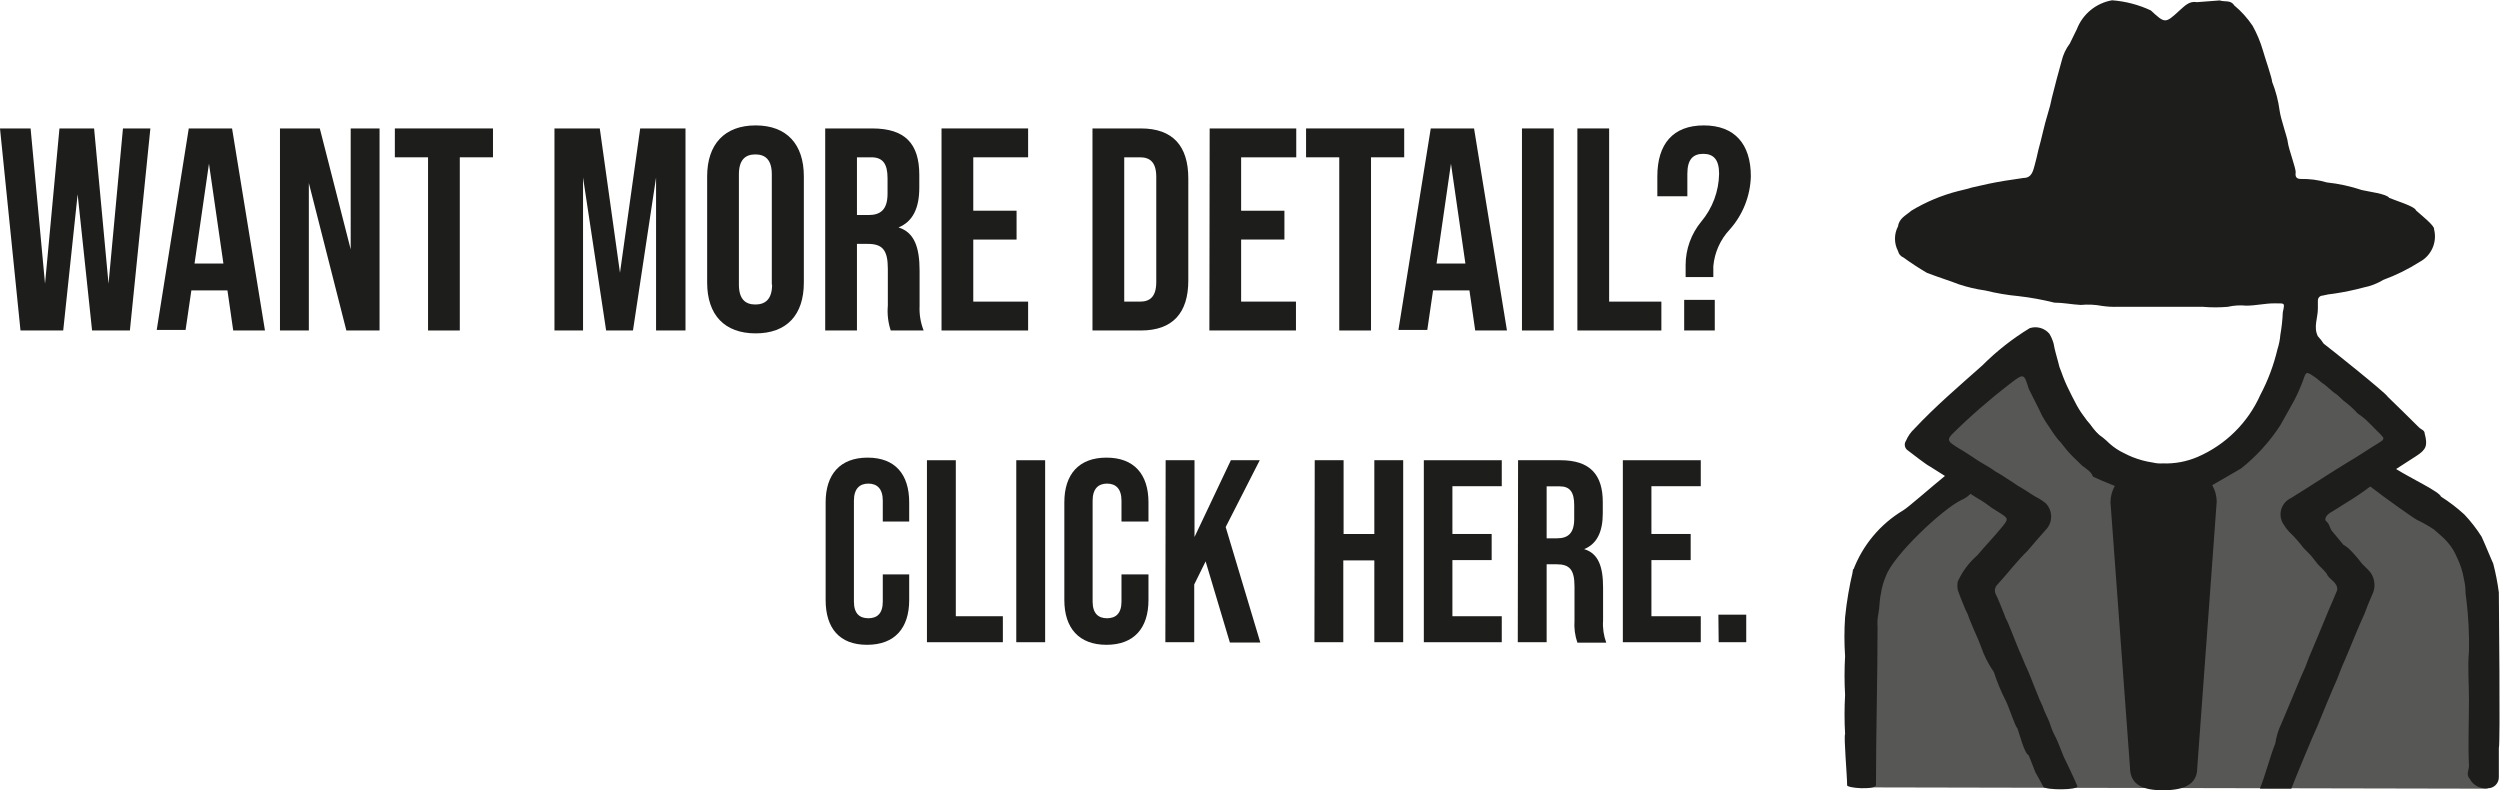
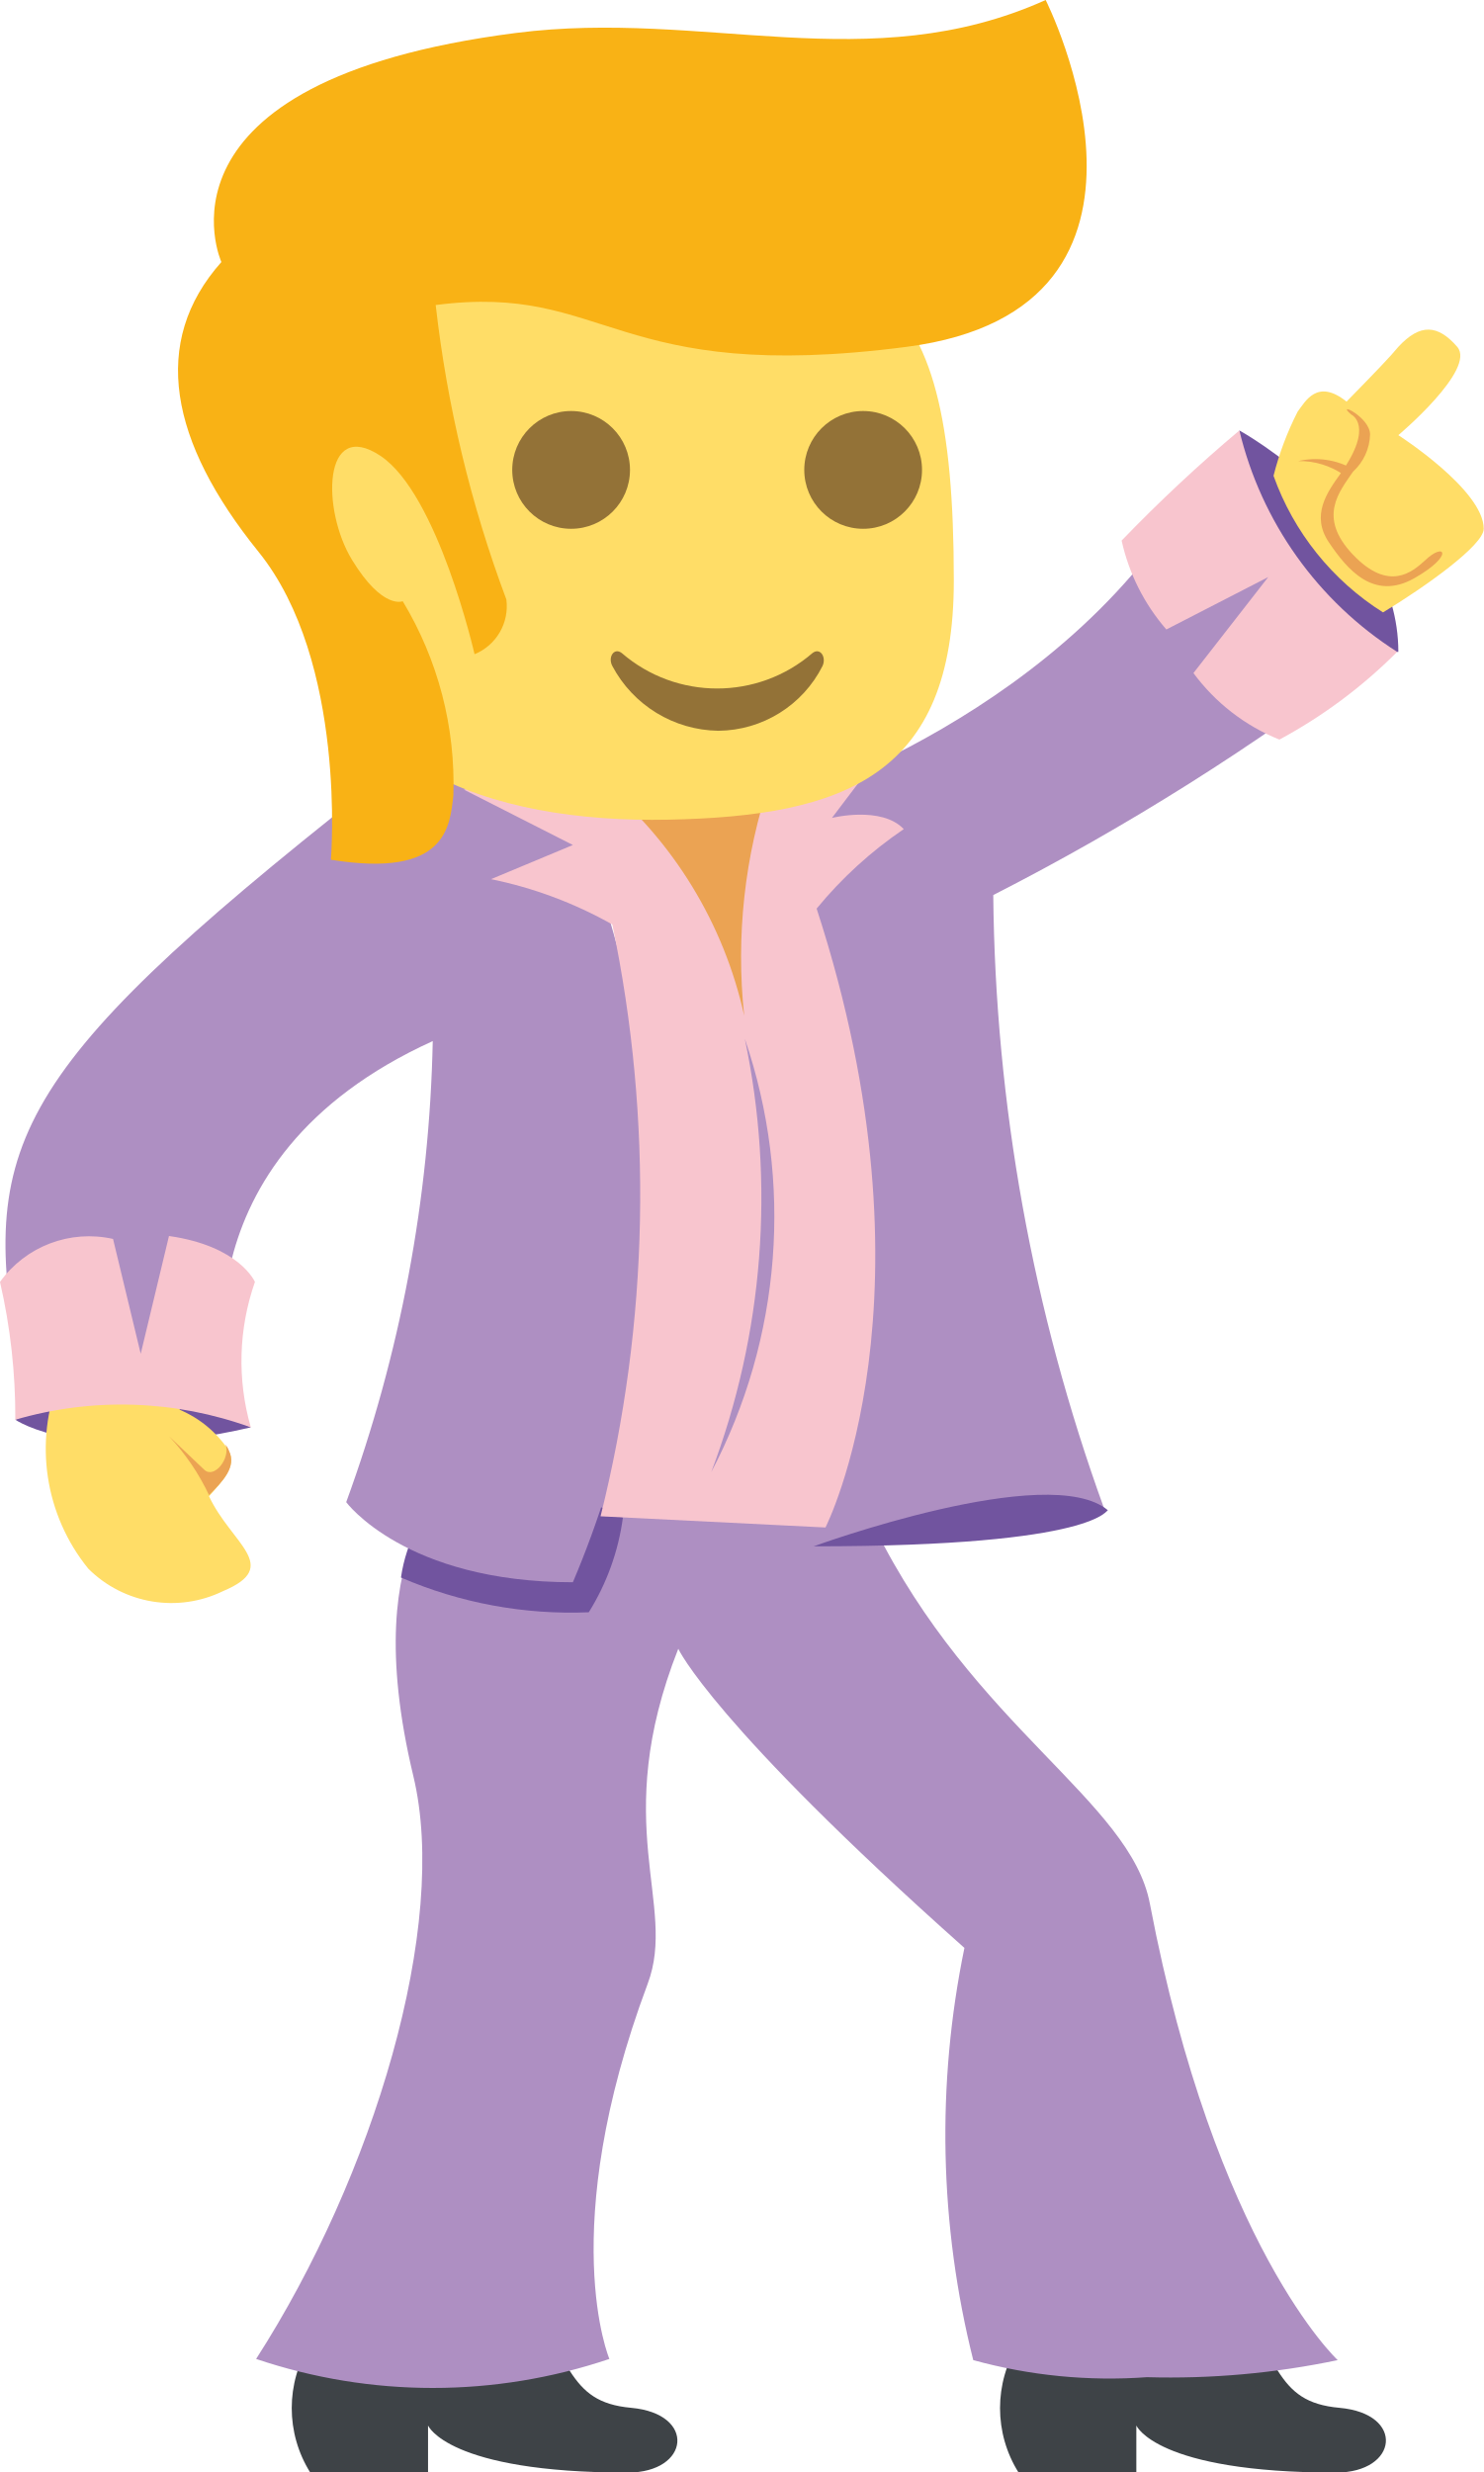
- <svg xmlns="http://www.w3.org/2000/svg" viewBox="0 0 173.23 54.69">
+ <svg xmlns="http://www.w3.org/2000/svg" viewBox="0 0 25.19 41.98">
  <defs>
-     <style>.cls-1{fill:#1d1d1b;}.cls-2{fill:#575756;}</style>
+     <style>.cls-1{fill:#3e4347;}.cls-2{fill:#ae8fc2;}.cls-3{fill:#71549f;}.cls-4{fill:#f8c5ce;}.cls-5{fill:#ffdd67;}.cls-6{fill:#eba353;}.cls-7{fill:#f9b215;}.cls-8{fill:#937237;}</style>
  </defs>
  <g id="Layer_2" data-name="Layer 2">
    <g id="Layer_1-2" data-name="Layer 1">
-       <path class="cls-1" d="M0,8.9H2.12l1,10.76h0l1-10.76h2.4l1,10.76h0l1-10.76h1.9l-1.42,14H6.38l-1-9.44h0l-1,9.44H1.42Z" />
-       <path class="cls-1" d="M13.08,8.9h3l2.28,14h-2.2l-.4-2.78v0h-2.5l-.4,2.74h-2Zm2.4,9.36-1-6.92h0l-1,6.92Z" />
-       <path class="cls-1" d="M19.4,8.9h2.76l2.14,8.38h0V8.9h2v14H24L21.4,12.68h0V22.9h-2Z" />
-       <path class="cls-1" d="M29.66,10.9h-2.3v-2h6.8v2h-2.3v12h-2.2Z" />
-       <path class="cls-1" d="M38.42,8.9h3.14l1.4,10h0l1.4-10h3.14v14H45.46V12.3h0l-1.6,10.6H42l-1.6-10.6h0V22.9H38.42Z" />
-       <path class="cls-1" d="M49,19.58V12.22C49,10,50.2,8.69,52.36,8.69S55.7,10,55.7,12.22v7.36c0,2.24-1.18,3.52-3.34,3.52S49,21.82,49,19.58Zm4.48.14V12.08c0-1-.44-1.38-1.14-1.38s-1.14.38-1.14,1.38v7.64c0,1,.44,1.38,1.14,1.38S53.5,20.72,53.5,19.72Z" />
-       <path class="cls-1" d="M57.18,8.9h3.26c2.28,0,3.26,1.06,3.26,3.22V13c0,1.44-.46,2.36-1.44,2.76v0c1.1.34,1.46,1.38,1.46,3V21.2A4.12,4.12,0,0,0,64,22.9H61.72a4.31,4.31,0,0,1-.2-1.72V18.62c0-1.3-.38-1.72-1.38-1.72h-.76v6h-2.2Zm3,6c.82,0,1.32-.36,1.32-1.48V12.34c0-1-.34-1.44-1.12-1.44h-1v4Z" />
-       <path class="cls-1" d="M65.24,8.9h6v2h-3.8v3.7h3v2h-3v4.3h3.8v2h-6Z" />
-       <path class="cls-1" d="M75.7,8.9h3.36c2.2,0,3.28,1.21,3.28,3.46v7.08c0,2.24-1.08,3.46-3.28,3.46H75.7ZM79,20.9c.7,0,1.12-.36,1.12-1.36V12.26c0-1-.42-1.36-1.12-1.36H77.9v10Z" />
-       <path class="cls-1" d="M83.82,8.9h6v2H86v3.7h3v2H86v4.3h3.8v2h-6Z" />
-       <path class="cls-1" d="M92.8,10.9H90.5v-2h6.8v2H95v12H92.8Z" />
-       <path class="cls-1" d="M99.14,8.9h3l2.28,14h-2.2l-.4-2.78v0H99.3l-.4,2.74h-2Zm2.4,9.36-1-6.92h0l-1,6.92Z" />
-       <path class="cls-1" d="M105.46,8.9h2.2v14h-2.2Z" />
-       <path class="cls-1" d="M109.3,8.9h2.2v12h3.62v2H109.3Z" />
-       <path class="cls-1" d="M116.8,18.36a4.74,4.74,0,0,1,1.08-3,5.29,5.29,0,0,0,1.24-3.32c0-1-.4-1.38-1.1-1.38s-1.1.38-1.1,1.38V13.6h-2.08V12.22c0-2.24,1.08-3.53,3.22-3.53s3.26,1.29,3.26,3.53a5.77,5.77,0,0,1-1.46,3.68,4.27,4.27,0,0,0-1.14,2.54v.76H116.8Zm-.1,2.42h2.12V22.9H116.7Z" />
-       <path class="cls-1" d="M57.21,41.58V34.81c0-1.94,1-3.1,2.91-3.1S63,32.87,63,34.81v1.33H61.17V34.69c0-.83-.4-1.18-1-1.18s-1,.35-1,1.18v7c0,.82.39,1.15,1,1.15s1-.33,1-1.15V39.8H63v1.78c0,1.94-1,3.1-2.92,3.1S57.21,43.52,57.21,41.58Z" />
-       <path class="cls-1" d="M64.23,31.89h2V42.7h3.26v1.8H64.23Z" />
-       <path class="cls-1" d="M70.42,31.89h2V44.5h-2Z" />
-       <path class="cls-1" d="M73.75,41.58V34.81c0-1.94,1-3.1,2.92-3.1s2.91,1.16,2.91,3.1v1.33H77.71V34.69c0-.83-.4-1.18-1-1.18s-1,.35-1,1.18v7c0,.82.4,1.15,1,1.15s1-.33,1-1.15V39.8h1.87v1.78c0,1.94-1,3.1-2.91,3.1S73.75,43.52,73.75,41.58Z" />
-       <path class="cls-1" d="M80.77,31.89h2v5.32l2.52-5.32h2l-2.36,4.63,2.4,8H85.22l-1.68-5.62-.79,1.6v4h-2Z" />
-       <path class="cls-1" d="M91.1,31.89h2V37h2.13V31.89h2V44.5h-2V38.83H93.08V44.5h-2Z" />
-       <path class="cls-1" d="M98.66,31.89h5.4v1.8h-3.42V37h2.72v1.81h-2.72V42.7h3.42v1.8h-5.4Z" />
-       <path class="cls-1" d="M105.19,31.89h2.94c2.05,0,2.93,1,2.93,2.9v.78c0,1.29-.41,2.12-1.29,2.48v0c1,.3,1.31,1.24,1.31,2.66V43a3.69,3.69,0,0,0,.22,1.53h-2A3.86,3.86,0,0,1,109.1,43V40.64c0-1.17-.34-1.54-1.24-1.54h-.69v5.4h-2Zm2.71,5.41c.73,0,1.18-.33,1.18-1.34V35c0-.9-.3-1.3-1-1.3h-.91V37.3Z" />
-       <path class="cls-1" d="M112.45,31.89h5.4v1.8h-3.42V37h2.72v1.81h-2.72V42.7h3.42v1.8h-5.4Z" />
-       <path class="cls-1" d="M119.07,42.59H121V44.5h-1.91Z" />
-       <polygon class="cls-2" points="129.07 54.56 172.37 54.65 171.41 38.01 164.24 32.27 166.67 30.2 159.78 23.89 156.24 29.49 153.33 32.27 147.14 32.27 140.35 23.89 133.61 29.63 136.14 32.37 128.38 39.49 129.07 54.56" />
-       <path class="cls-1" d="M158.77,54.65c.17-.46,1.59-3.9,1.81-4.34.44-1.07.87-2.14,1.34-3.2.19-.46.35-.93.56-1.37.46-1.07.87-2.15,1.36-3.21.16-.43.33-.87.52-1.29a1.5,1.5,0,0,0-.11-1.58c-.18-.22-.4-.4-.6-.62a8.5,8.5,0,0,0-.78-.91,2,2,0,0,0-.49-.38l-.83-1c-.12-.2-.14-.45-.34-.61s0-.43.19-.57c.39-.24.79-.48,1.17-.73a18.81,18.81,0,0,0,1.67-1.13c1,.78,3.07,2.24,3.23,2.31a9,9,0,0,1,1.17.66c.17.13.31.28.47.41a4.24,4.24,0,0,1,.87,1,6.27,6.27,0,0,1,.29.58,5.29,5.29,0,0,1,.46,1.46,4.09,4.09,0,0,1,.1.61,4.47,4.47,0,0,0,.07.82,24.76,24.76,0,0,1,.18,3.55c-.1,1.11,0,2.23,0,3.33,0,1.54-.07,3.08,0,4.62,0,.3-.22.62.05.9a1.23,1.23,0,0,0,1.22.66.76.76,0,0,0,.8-.79c0-.68,0-1.35,0-2,.11-.23,0-10.11,0-10.78a16.8,16.8,0,0,0-.39-2c-.11-.22-.62-1.48-.81-1.87a10.17,10.17,0,0,0-1.19-1.53,11.57,11.57,0,0,0-1.62-1.24c-.11-.34-2-1.22-3.11-1.91l1.38-.89c.72-.46.82-.74.6-1.57,0-.23-.25-.28-.38-.41-.28-.28-1.9-1.88-2.18-2.14-.12-.26-4.13-3.45-4.44-3.68a3.33,3.33,0,0,0-.4-.51c-.32-.64,0-1.27,0-1.91,0-.19,0-.37,0-.55s.11-.35.34-.36a4.83,4.83,0,0,1,.76-.13,18.1,18.1,0,0,0,2.07-.43,4.16,4.16,0,0,0,1.37-.53,13,13,0,0,0,2.51-1.24,2,2,0,0,0,1-2.27c.07-.22-.92-1-1.25-1.3-.07-.28-1.42-.68-1.86-.87-.16-.28-1.49-.44-1.89-.54a11.48,11.48,0,0,0-2.43-.53,5.93,5.93,0,0,0-1.8-.24c-.3,0-.4-.15-.36-.43s-.48-1.59-.55-2.15c0-.2-.49-1.59-.56-2.15a8.41,8.41,0,0,0-.52-2c0-.24-.5-1.68-.64-2.18a8.4,8.4,0,0,0-.71-1.7A6.64,6.64,0,0,0,154.81.37c-.24-.39-.66-.22-1-.34l-1.58.12c-.54-.1-.85.27-1.2.57-1,.92-1,.92-2,0a7.69,7.69,0,0,0-2.68-.7,3.2,3.2,0,0,0-2.44,2l-.49,1a3.25,3.25,0,0,0-.57,1.22c-.24.83-.45,1.68-.67,2.53a10.42,10.42,0,0,1-.28,1.1c-.26.83-.42,1.69-.66,2.53-.08.36-.16.72-.26,1.07s-.19.86-.76.86l-1.33.2c-.74.12-1.47.28-2.2.45-.33.09-.66.19-1,.26a12,12,0,0,0-3.25,1.36c-.36.32-.85.52-.92,1.08a1.84,1.84,0,0,0,0,1.72.61.61,0,0,0,.37.44,19.14,19.14,0,0,0,1.64,1.07c.45.18,1.92.67,2.2.79a10.42,10.42,0,0,0,1.84.43,15.67,15.67,0,0,0,2.3.39,19.2,19.2,0,0,1,2.48.45c.61,0,1.22.13,1.83.16a5.31,5.31,0,0,1,1.49.07,6.28,6.28,0,0,0,1.06.06c.24,0,.48,0,.72,0h5.19a10,10,0,0,0,1.73,0,3.93,3.93,0,0,1,1.28-.08c.67,0,1.33-.17,2-.16s.68-.07.53.62a11.63,11.63,0,0,1-.17,1.56,4.41,4.41,0,0,1-.2,1,13.33,13.33,0,0,1-1.19,3.17,8.41,8.41,0,0,1-4.34,4.29,5.58,5.58,0,0,1-2.42.45,2.28,2.28,0,0,1-.69-.06,6.26,6.26,0,0,1-1.41-.38,6.11,6.11,0,0,1-.58-.27,4.17,4.17,0,0,1-1-.66,6.14,6.14,0,0,0-.47-.42,2.88,2.88,0,0,1-.87-.9,3.26,3.26,0,0,1-.43-.55,6.68,6.68,0,0,1-.65-1.06c-.13-.24-.25-.48-.37-.73a10.41,10.41,0,0,1-.55-1.29,3.56,3.56,0,0,1-.23-.72c-.11-.42-.24-.83-.31-1.26a2.9,2.9,0,0,0-.29-.68,1.27,1.27,0,0,0-1.37-.39,17.55,17.55,0,0,0-3.29,2.59c-1.61,1.43-3.24,2.82-4.71,4.39a2.43,2.43,0,0,0-.57.82.48.48,0,0,0,.14.68c.32.25,1.3,1,1.48,1.08l1.08.68s0,0,0,0c-1,.81-2.57,2.2-2.89,2.38a8.21,8.21,0,0,0-3.48,4.18,24,24,0,0,0-.55,3.23,19.69,19.69,0,0,0,0,2.7,23.76,23.76,0,0,0,0,2.69,24,24,0,0,0,0,2.7c-.1.22.14,2.86.14,3.53-.11.23,2,.37,2,0,0-3.4.11-7.53.11-10.94a3.31,3.31,0,0,1,.06-.94c.09-.45.06-.91.17-1.36a4.65,4.65,0,0,1,.36-1.26c.52-1.42,3.89-4.6,5.21-5.24a2,2,0,0,0,.64-.43l.49.31c.36.2.7.44,1,.67l.46.29c.7.44.71.45.2,1.07s-1.13,1.27-1.68,1.92a5.34,5.34,0,0,0-1.35,1.81,1.46,1.46,0,0,0,0,.59c.15.46.35.91.53,1.36a3,3,0,0,1,.26.61c.18.43.35.87.55,1.3.1.2.16.41.25.61a7.18,7.18,0,0,0,.91,1.81,13.27,13.27,0,0,0,.83,2c.22.43.63,1.75.8,1.89.14.36.46,1.71.79,1.89.16.39.31.78.46,1.17.12.22.53.94.55,1,.18.24,2.48.24,2.35-.06-.19-.46-.68-1.5-.9-1.94-.1-.2-.16-.41-.25-.61-.13-.35-.28-.7-.44-1s-.24-.57-.34-.86-.36-.74-.48-1.13a9.28,9.28,0,0,1-.37-.86c-.15-.35-.28-.7-.42-1.05s-.18-.46-.29-.69c-.19-.39-.33-.81-.52-1.2-.1-.22-.18-.46-.28-.69-.18-.44-.34-.88-.53-1.31a3.2,3.2,0,0,1-.26-.6c-.18-.43-.34-.87-.54-1.29a.58.58,0,0,1,.09-.73c.7-.76,1.33-1.6,2.08-2.33.41-.49.86-1,1.27-1.46a1.32,1.32,0,0,0,0-1.83,3.63,3.63,0,0,0-.47-.33c-.41-.2-.77-.48-1.16-.71a4.67,4.67,0,0,1-.6-.38c-.35-.21-.69-.46-1.05-.67a2.52,2.52,0,0,1-.44-.28c-.37-.25-.77-.44-1.14-.7l-.59-.39c-.35-.23-.73-.42-1.07-.68s-.16-.43,0-.63a42.71,42.71,0,0,1,4-3.49c1-.77,1-.77,1.34.33l.37.74c.19.38.39.76.57,1.15.11.21.25.41.38.61s.46.7.7,1a3.55,3.55,0,0,1,.4.47,7.17,7.17,0,0,0,.83.91l.45.44c.28.22.61.39.75.76.28.14.9.4,1.51.64a2.31,2.31,0,0,0-.3,1.14l1.35,18.36c0,1.27,1,1.59,2.29,1.59s2.37-.32,2.37-1.53l1.35-18.48a2.31,2.31,0,0,0-.31-1.13l2-1.16A12.54,12.54,0,0,0,158,29.48c.33-.59.67-1.18,1-1.79a12.52,12.52,0,0,0,.59-1.35c.21-.62.22-.61.81-.21.18.12.33.27.5.4.37.23.64.57,1,.79.17.13.31.29.47.43a6.71,6.71,0,0,1,1,.9,5.93,5.93,0,0,1,.56.43c.27.26.54.53.8.8a3,3,0,0,1,.42.45c0,.23-.2.25-.32.36-.72.43-1.4.91-2.13,1.33-1.33.81-2.62,1.67-3.95,2.49a1.25,1.25,0,0,0-.56,1.76,3.48,3.48,0,0,0,.46.61,8.76,8.76,0,0,1,.95,1.07l.44.45c.28.28.46.63.76.89a3.64,3.64,0,0,1,.42.46c.16.43.78.57.73,1.14-.21.49-.41,1-.63,1.48-.44,1.06-.87,2.13-1.33,3.19a13.4,13.4,0,0,1-.56,1.36c-.45,1.06-.88,2.14-1.34,3.2a4.87,4.87,0,0,0-.43,1.39c-.36.9-.7,2.24-1.07,3.14" />
+       <path class="cls-1" d="M15.07,42.54a2.06,2.06,0,0,0,0,2.19h2v-.8s.33.8,3.39.8c1.06,0,1.17-1,.06-1.1s-1-.84-2-2.18Z" transform="translate(-9.8 -2.74)" />
+       <path class="cls-1" d="M27.1,42.54a2.06,2.06,0,0,0,0,2.19h2v-.8s.33.8,3.39.8c1.06,0,1.18-1,.06-1.1s-1-.84-2-2.18Z" transform="translate(-9.8 -2.74)" />
+       <path class="cls-2" d="M29.33,35.07c-.33-1.75-3-3-4.68-6.4a26.59,26.59,0,0,0-7-.86s-1.83.92-.83,5.09c.61,2.53-.67,6.79-2.67,9.9a9.38,9.38,0,0,0,6,0s-.92-2.17.65-6.37c.51-1.35-.66-2.7.52-5.69,0,0,.58,1.27,4.86,5.08a15.71,15.71,0,0,0,.15,7,8.73,8.73,0,0,0,2.95.29,13.87,13.87,0,0,0,3.24-.29S30.44,40.89,29.33,35.07Z" transform="translate(-9.8 -2.74)" />
+       <path class="cls-3" d="M20.38,28.51c-1.48-.73-2.38-.79-2.92-.57a2.65,2.65,0,0,0-.85,1.59,7.29,7.29,0,0,0,3.19.59A4.06,4.06,0,0,0,20.38,28.51Z" transform="translate(-9.8 -2.74)" />
+       <path class="cls-2" d="M23,16.39s5.06-1.52,7.23-5.64c0,0,.34,1.58,2.9,3.12a42.42,42.42,0,0,1-6.46,4.07,31.4,31.4,0,0,0,1.88,10.41s-.18.61-5,.61C23.62,29,26.09,24.58,23,16.39Z" transform="translate(-9.8 -2.74)" />
+       <path class="cls-2" d="M19.53,16.63s-2.35-1.38-3.51-.47c-6.22,4.91-6.59,6.11-5.85,10,0,0,1.28-.93,3.51.12,0,0-1-3.83,3.47-5.86a24.24,24.24,0,0,1-1.47,7.83s1,1.36,3.85,1.36A16.6,16.6,0,0,0,19.53,16.63Z" transform="translate(-9.8 -2.74)" />
+       <path class="cls-3" d="M30.85,10.05s2.7,1.48,2.7,3.76H32a2.82,2.82,0,0,0-.81-1.73C30.54,11.59,30.85,10.05,30.85,10.05Z" transform="translate(-9.8 -2.74)" />
+       <path class="cls-4" d="M30.85,10.05a26.2,26.2,0,0,0-2,1.87,3.43,3.43,0,0,0,.76,1.51l1.73-.89-1.27,1.63a3.38,3.38,0,0,0,1.46,1.13,8.54,8.54,0,0,0,2-1.49A6.16,6.16,0,0,1,30.85,10.05Z" transform="translate(-9.8 -2.74)" />
+       <path class="cls-5" d="M33.55,10.13s1.33-1.12,1-1.5-.63-.4-1,0c-.13.16-.4.44-.88.93-.5-.4-.7,0-.83.17a5.21,5.21,0,0,0-.41,1.09,4.55,4.55,0,0,0,1.86,2.32C34,12.71,35,12,35,11.72,35,11.06,33.55,10.13,33.55,10.13Z" transform="translate(-9.8 -2.74)" />
+       <path class="cls-6" d="M31.85,10.57a1.29,1.29,0,0,1,.92.13l-.14.11A1.31,1.31,0,0,0,31.85,10.57Z" transform="translate(-9.8 -2.74)" />
+       <path class="cls-3" d="M10.06,26.85s1.14.79,4,.13A3.91,3.91,0,0,0,10.06,26.85Z" transform="translate(-9.8 -2.74)" />
+       <path class="cls-5" d="M10.81,26.14a3.23,3.23,0,0,0,.49,3.24,2,2,0,0,0,2.29.38c1-.42.14-.8-.24-1.61.23-.26.47-.5.34-.77a1.87,1.87,0,0,0-.84-.7S13.19,26,10.81,26.14Z" transform="translate(-9.8 -2.74)" />
+       <path class="cls-6" d="M13.69,27.38a.39.39,0,0,0-.06-.11c.09.23-.19.59-.36.43s-.6-.57-.6-.57a3.88,3.88,0,0,1,.68,1C13.59,27.89,13.82,27.65,13.69,27.38Z" transform="translate(-9.8 -2.74)" />
+       <path class="cls-4" d="M9.8,24.51a10.18,10.18,0,0,1,.26,2.34,6.43,6.43,0,0,1,4,.13,4.06,4.06,0,0,1,.07-2.47s-.26-.61-1.46-.78l-.48,2-.47-1.95A1.86,1.86,0,0,0,9.8,24.51Z" transform="translate(-9.8 -2.74)" />
+       <path class="cls-6" d="M34,12.26c-.21.19-.61.54-1.22-.1s-.23-1.07,0-1.41a.89.89,0,0,0,.29-.63c0-.3-.6-.58-.32-.34,0,0,.4.18-.18,1-.23.32-.51.71-.2,1.17s.76,1,1.45.61S34.34,11.93,34,12.26Z" transform="translate(-9.8 -2.74)" />
+       <polygon class="cls-6" points="13.24 13.42 10.19 13.42 12.65 17.38 13.24 13.42" />
+       <path class="cls-4" d="M25.15,16.82c-.38-.4-1.22-.19-1.22-.19l1-1.32a5,5,0,0,1-2.05.68,9.38,9.38,0,0,0-.44,4A7.18,7.18,0,0,0,20,16a6.89,6.89,0,0,0-2.32.15l1.85.94-1.39.58a7.07,7.07,0,0,1,2.06.77A22.47,22.47,0,0,1,20,28.49l3.82.19s2-3.91-.15-10.51A7,7,0,0,1,25.15,16.82Z" transform="translate(-9.8 -2.74)" />
+       <path class="cls-3" d="M23.62,29s4-1.46,5-.61C28.59,28.35,28.53,29,23.62,29Z" transform="translate(-9.8 -2.74)" />
+       <path class="cls-2" d="M22.45,20.38a13.14,13.14,0,0,1-.57,7.36A9.33,9.33,0,0,0,22.45,20.38Z" transform="translate(-9.8 -2.74)" />
+       <path class="cls-5" d="M20,6.9c-5.49,0-4.85-1.4-4.85,5.56,0,3.3,3,4.26,6,4.2S26,15.91,26,12.6C26,7.11,24.53,6.9,20,6.9Z" transform="translate(-9.8 -2.74)" />
+       <path class="cls-7" d="M17.5,16.25c-.06.52-.11,1.41-2.08,1.09,0,0,.28-3.36-1.23-5.23s-1.84-3.56-.63-4.92c0,0-1.39-3.07,5-3.89,3.2-.41,6,.79,9-.56,0,0,2.64,5.24-2.36,5.89s-5.07-1.09-8-.71a21,21,0,0,0,1.2,5,.88.88,0,0,1-.54.93s-.62-2.72-1.6-3.37-1,.92-.48,1.77.86.7.86.7A6,6,0,0,1,17.5,16.25Z" transform="translate(-9.8 -2.74)" />
+       <path class="cls-8" d="M19.5,9.72a1,1,0,1,1-1,1A1,1,0,0,1,19.5,9.72Z" transform="translate(-9.8 -2.74)" />
+       <path class="cls-8" d="M24.46,9.72a1,1,0,1,1,0,2,1,1,0,0,1,0-2Z" transform="translate(-9.8 -2.74)" />
+       <path class="cls-8" d="M23.6,13.83a2.48,2.48,0,0,1-3.24,0c-.13-.1-.24.07-.16.22A2.07,2.07,0,0,0,22,15.15a2,2,0,0,0,1.77-1.1C23.84,13.9,23.73,13.73,23.6,13.83Z" transform="translate(-9.8 -2.74)" />
    </g>
  </g>
</svg>
